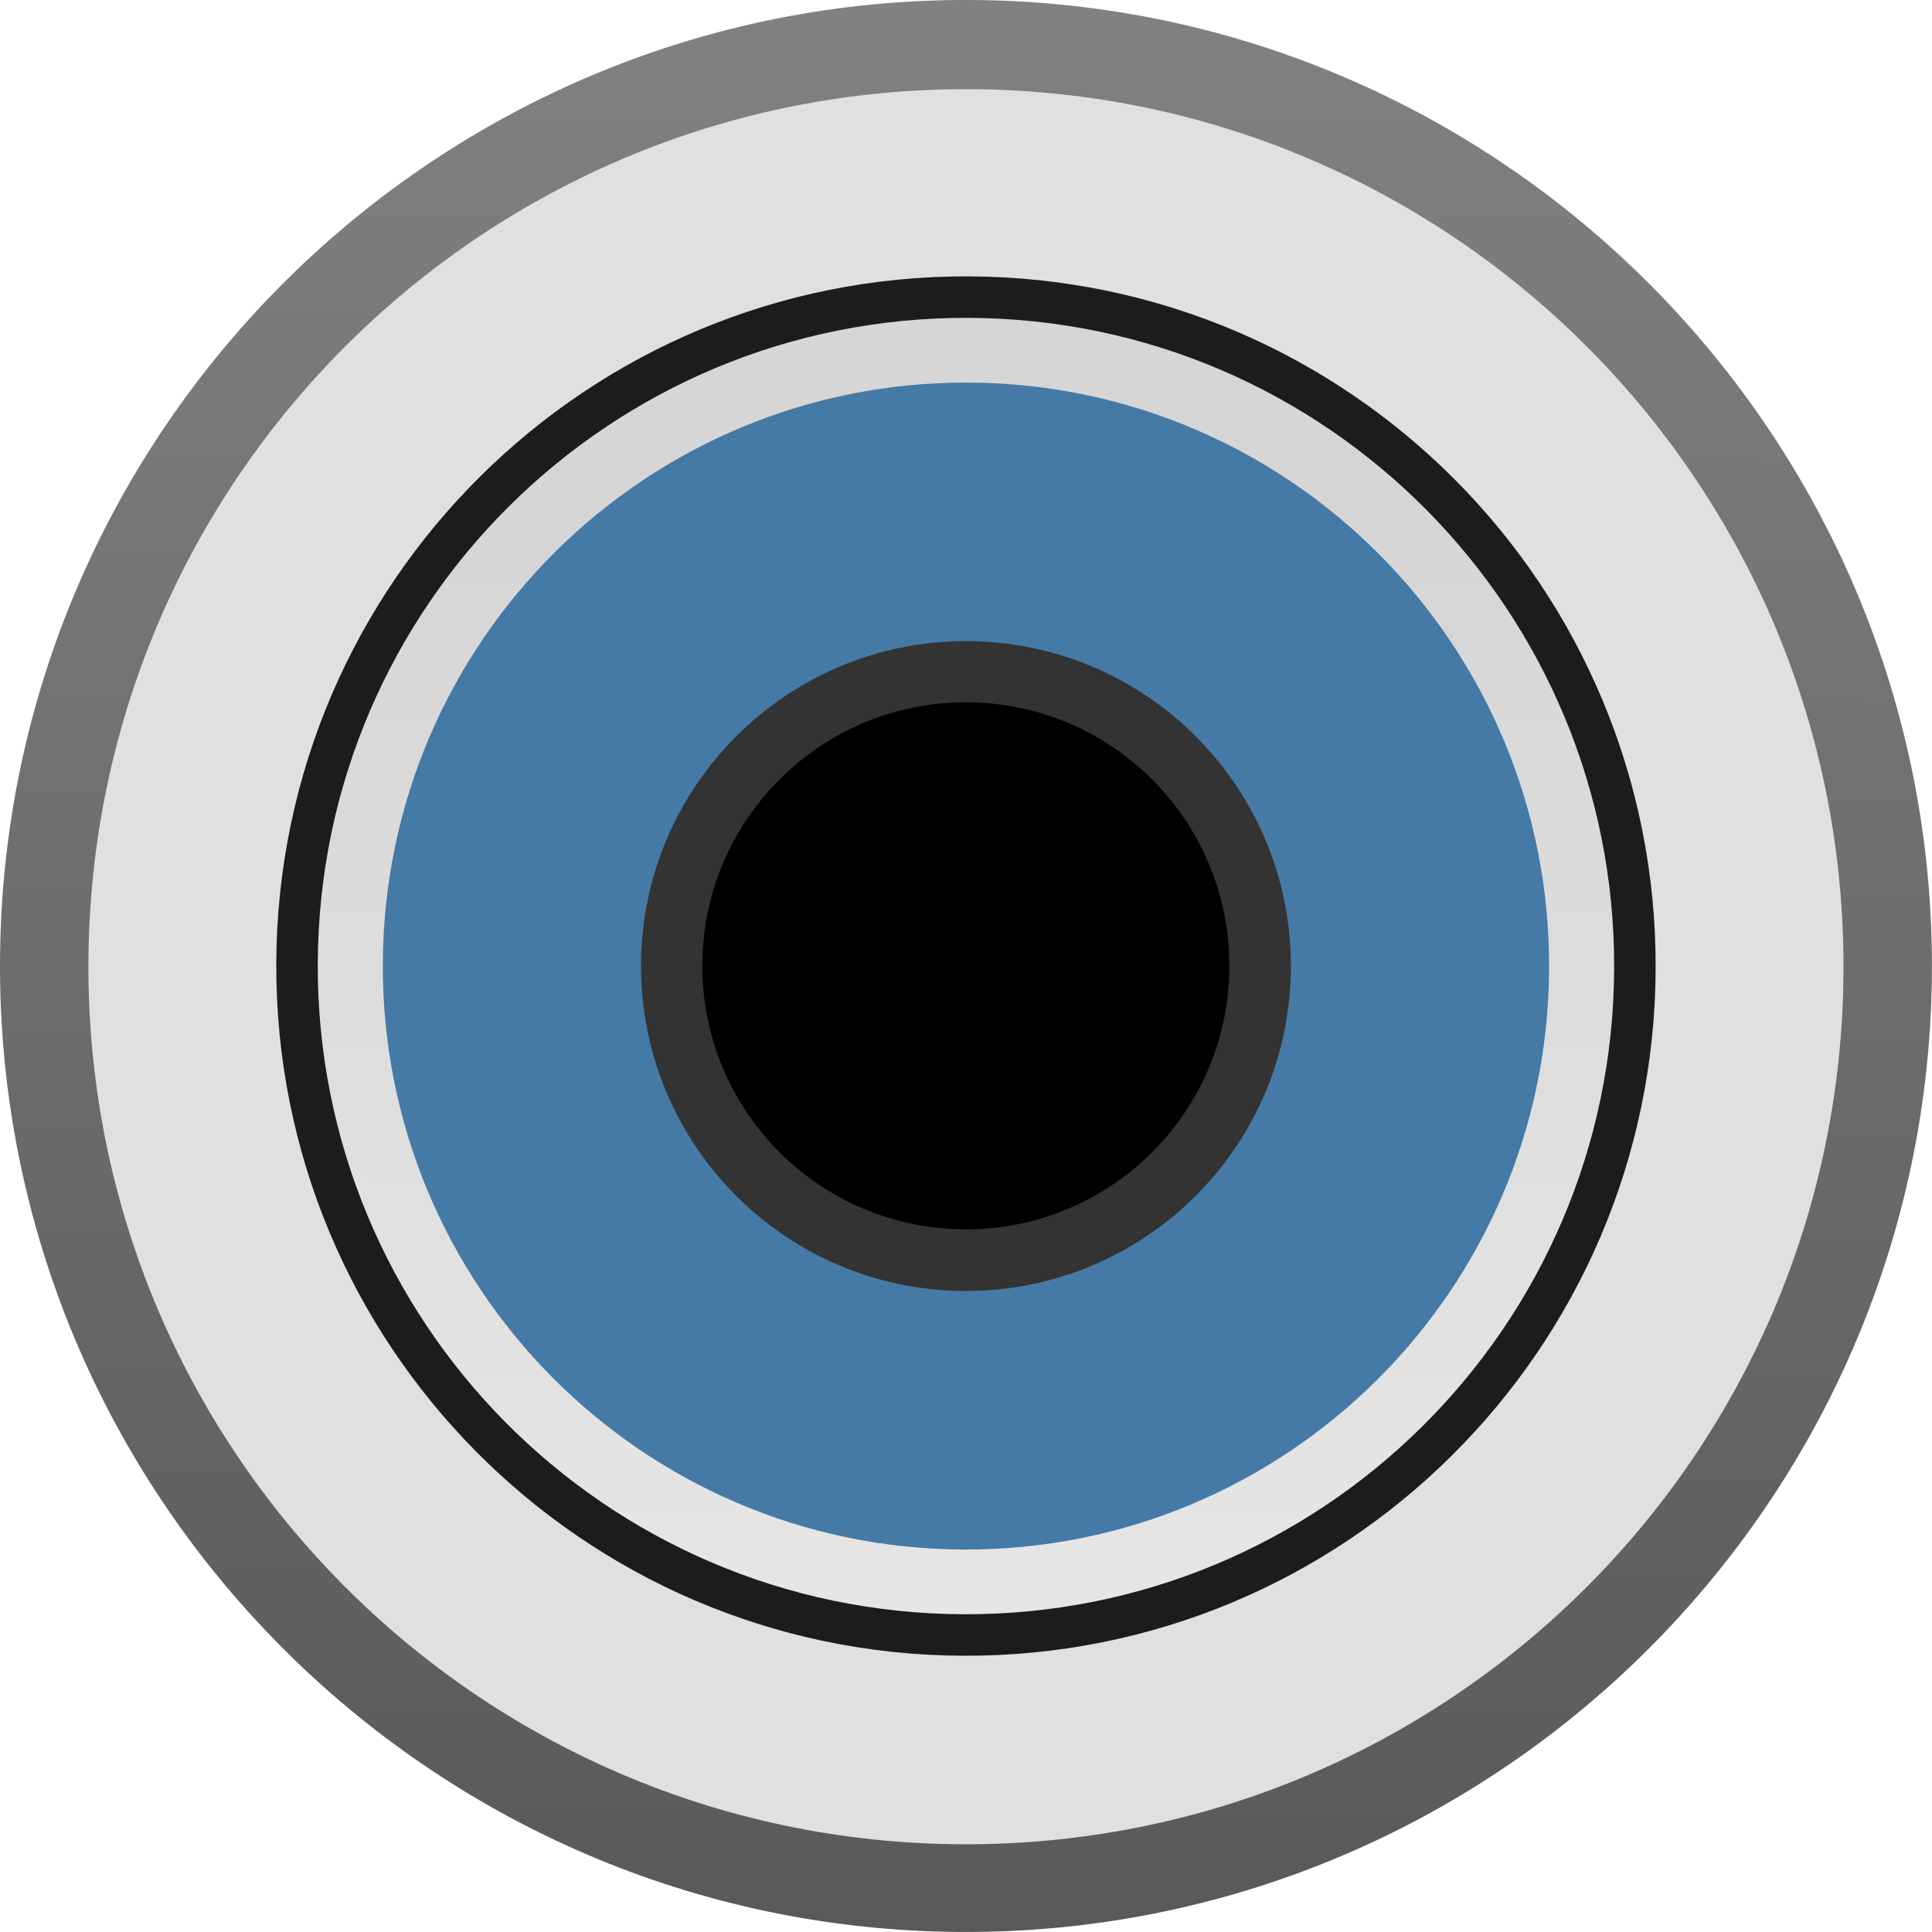
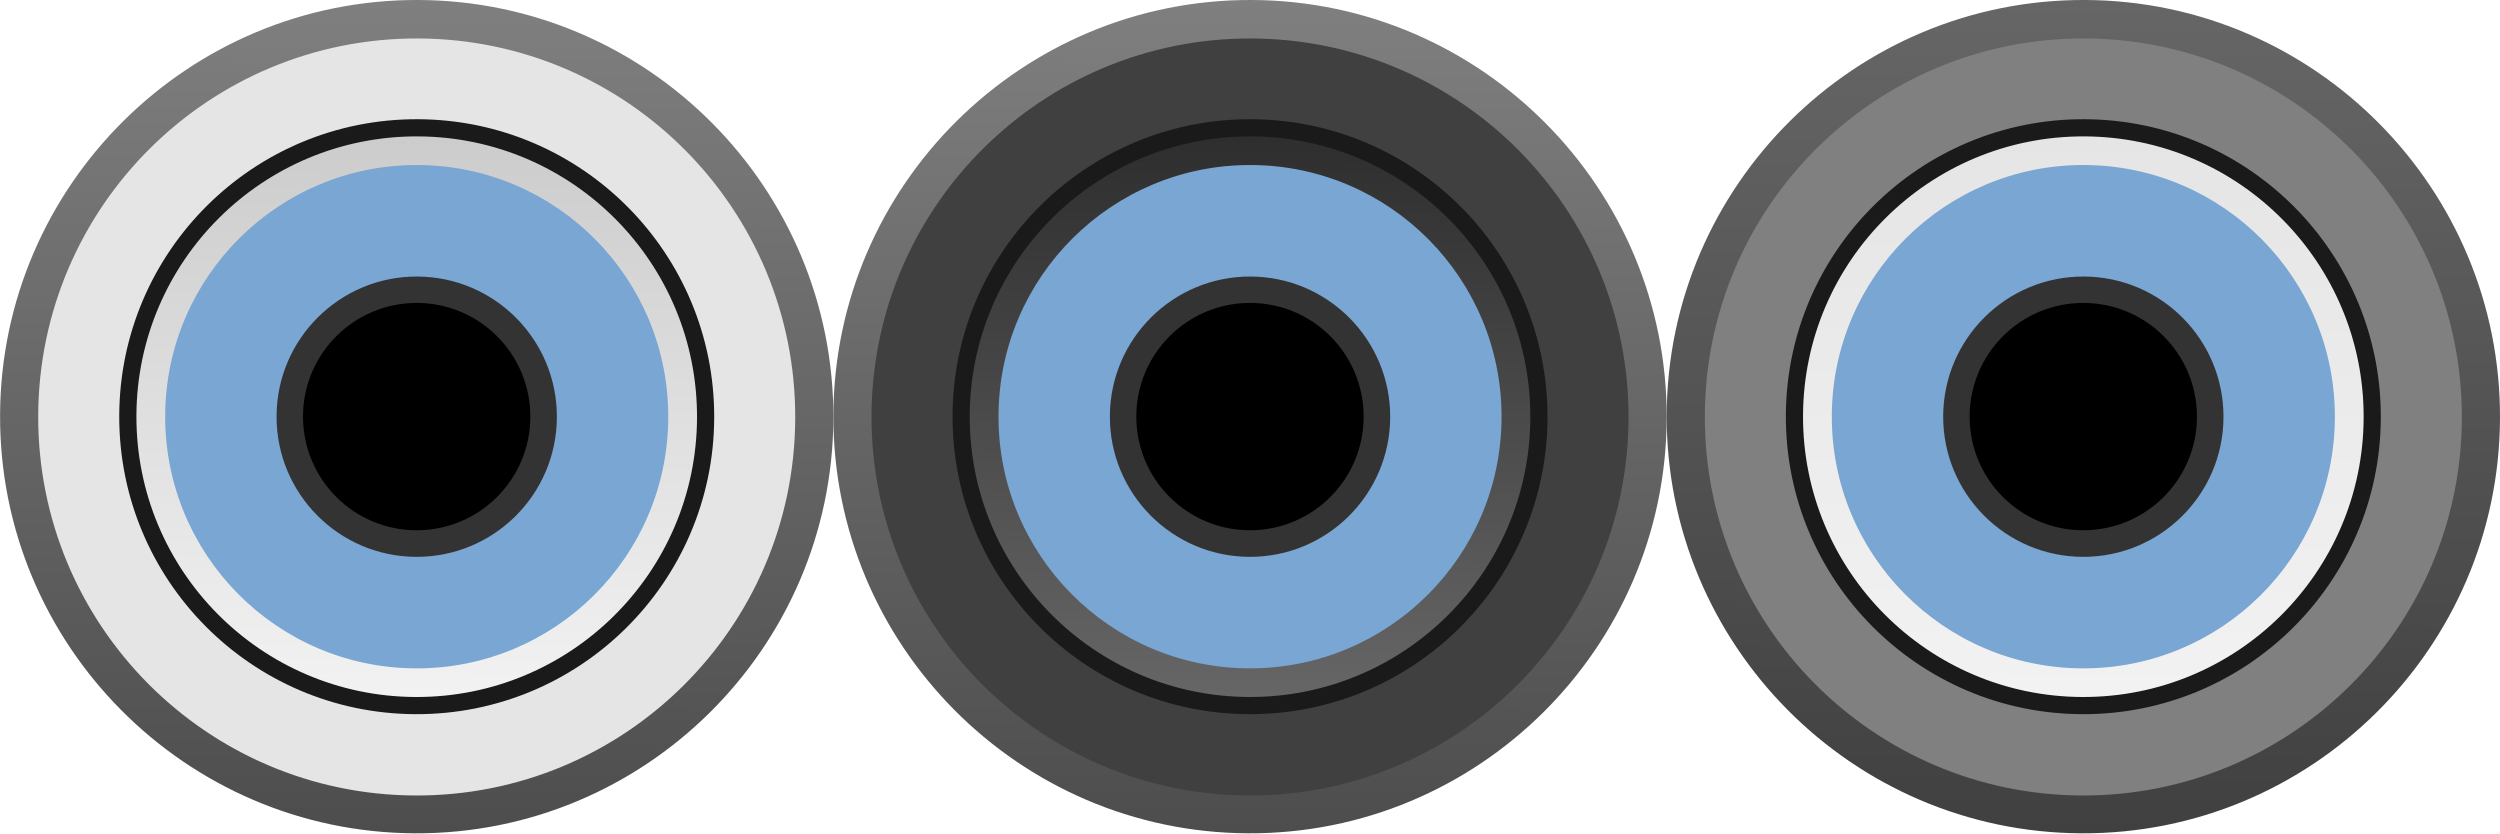
- <svg xmlns="http://www.w3.org/2000/svg" xmlns:xlink="http://www.w3.org/1999/xlink" width="22" height="22" viewBox="0 0 5.821 5.821" version="1.1" id="svg17852">
+ <svg xmlns="http://www.w3.org/2000/svg" xmlns:xlink="http://www.w3.org/1999/xlink" width="66" height="22" viewBox="0 0 17.462 5.821" version="1.1" id="svg17852">
  <defs id="defs17849">
+     <linearGradient id="linearGradient35339" gradientUnits="userSpaceOnUse" x1="-602.197" y1="1788.518" x2="-573.244" y2="1788.518" gradientTransform="matrix(0,1,1,0,-1773.841,602.399)">
+       <stop offset="0" style="stop-color:#666666;stop-opacity:1;" id="stop35335" />
+       <stop offset="1" style="stop-color:#404040;stop-opacity:1;" id="stop35337" />
+     </linearGradient>
+     <linearGradient id="linearGradient35274" gradientUnits="userSpaceOnUse" x1="22.4" y1="36.317" x2="22.4" y2="8.483">
+       <stop offset="0" style="stop-color:#f2f2f2;stop-opacity:1;" id="stop35270" />
+       <stop offset="1" style="stop-color:#e5e5e5;stop-opacity:1;" id="stop35272" />
+     </linearGradient>
+     <linearGradient id="linearGradient35268" gradientUnits="userSpaceOnUse" x1="22.4" y1="36.317" x2="22.4" y2="8.483">
+       <stop offset="0" style="stop-color:#666666;stop-opacity:1;" id="stop35264" />
+       <stop offset="1" style="stop-color:#2e2e2e;stop-opacity:1;" id="stop35266" />
+     </linearGradient>
    <linearGradient xlink:href="#SVGID_1_-6" id="linearGradient23362" gradientUnits="userSpaceOnUse" gradientTransform="matrix(0,1,1,0,-1773.841,602.399)" x1="-602.197" y1="1788.518" x2="-573.244" y2="1788.518" />
    <linearGradient id="SVGID_1_-6" gradientUnits="userSpaceOnUse" x1="-602.197" y1="1788.518" x2="-573.244" y2="1788.518" gradientTransform="matrix(0,1,1,0,-1773.841,602.399)">
-       <stop offset="0" style="stop-color:#828181" id="stop1035-8" />
-       <stop offset="1" style="stop-color:#595959;stop-opacity:1;" id="stop1037-0" />
+       <stop offset="0" style="stop-color:#807f7f;stop-opacity:1;" id="stop1035-8" />
+       <stop offset="1" style="stop-color:#4d4d4d;stop-opacity:1;" id="stop1037-0" />
    </linearGradient>
-     <linearGradient xlink:href="#linearGradient3492" id="linearGradient23364" gradientUnits="userSpaceOnUse" gradientTransform="matrix(0.2010441,0,0,0.2010484,-0.02760118,-0.05335864)" x1="22.4" y1="36.317" x2="22.4" y2="8.483" />
+     <linearGradient xlink:href="#linearGradient3492" id="linearGradient23364" gradientUnits="userSpaceOnUse" gradientTransform="matrix(0.2010441,0,0,0.2010484,-0.02760118,-0.05335864)" x1="14.677" y1="24.396" x2="14.677" y2="4.967" />
    <linearGradient id="linearGradient3492" gradientUnits="userSpaceOnUse" x1="22.4" y1="36.317" x2="22.4" y2="8.483">
-       <stop offset="0.006" style="stop-color:#F2F2F2" id="stop2784-6" />
-       <stop offset="1" style="stop-color:#D6D6D6" id="stop2786-4" />
+       <stop offset="0" style="stop-color:#f2f2f2;stop-opacity:1;" id="stop2786-4" />
+       <stop offset="1" style="stop-color:#cccccc;stop-opacity:1;" id="stop2784-6" />
    </linearGradient>
+     <linearGradient xlink:href="#SVGID_1_-6" id="linearGradient23362-9" gradientUnits="userSpaceOnUse" gradientTransform="matrix(0,1,1,0,-1773.841,602.399)" x1="-602.197" y1="1788.518" x2="-573.244" y2="1788.518" />
+     <linearGradient xlink:href="#linearGradient35268" id="linearGradient35173" gradientUnits="userSpaceOnUse" gradientTransform="matrix(0.2010441,0,0,0.2010484,-0.02760118,-0.05335864)" x1="14.677" y1="24.396" x2="14.677" y2="4.967" />
+     <linearGradient xlink:href="#linearGradient35339" id="linearGradient23362-1" gradientUnits="userSpaceOnUse" gradientTransform="matrix(0,1,1,0,-1773.841,602.399)" x1="-602.197" y1="1788.518" x2="-573.244" y2="1788.518" />
+     <linearGradient xlink:href="#linearGradient35274" id="linearGradient35250" gradientUnits="userSpaceOnUse" gradientTransform="matrix(0.2010441,0,0,0.2010484,-0.02760118,-0.05335864)" x1="14.677" y1="24.396" x2="14.677" y2="4.967" />
  </defs>
  <g id="layer1">
    <g id="g19509">
      <g id="g1042-0-4-7-1-9-85-3-2-4" transform="matrix(0.2010422,8.7400003e-4,-8.7398127e-4,0.2010465,-0.02736915,-0.05347797)">
        <linearGradient id="linearGradient23349" gradientUnits="userSpaceOnUse" x1="-602.197" y1="1788.518" x2="-573.244" y2="1788.518" gradientTransform="matrix(0,1,1,0,-1773.841,602.399)">
          <stop offset="0" style="stop-color:#828181" id="stop1368-4-0-9-8-9-3-3-8-9" />
          <stop offset="1" style="stop-color:#575757" id="stop1370-9-7-3-7-9-35-99-2-6" />
        </linearGradient>
        <path fill="url(#SVGID_1_)" d="m 14.677,29.155 c -7.982,0 -14.477,-6.494 -14.477,-14.476 0,-7.983 6.494,-14.477 14.477,-14.477 7.982,0 14.476,6.494 14.476,14.477 0,7.982 -6.494,14.476 -14.476,14.476 z" id="path1040-55-4-0-5-9-62-9-36-1" style="fill:url(#linearGradient23362)" />
      </g>
-       <ellipse fill="#e0e0e0" cx="2.923" cy="2.9" id="circle1051-4-4-6-8-1-6-1-93-8" transform="rotate(0.2490829)" style="stroke-width:0.201" rx="2.644" ry="2.644" />
-       <ellipse fill="#1c1c1c" cx="2.923" cy="2.898" id="circle1067-7-0-9-6-7-5-3-2-57" transform="rotate(0.2490829)" style="stroke-width:0.201" rx="2.078" ry="2.078" />
-       <ellipse fill="url(#SVGID_5_)" cx="2.923" cy="2.898" id="circle1078-3-7-6-5-8-4-1-5-6" style="fill:url(#linearGradient23364);stroke-width:0.201" transform="rotate(0.2490829)" rx="1.953" ry="1.953" />
-       <ellipse fill="#333333" cx="2.923" cy="2.898" id="circle1080-6-2-9-6-1-15-9-41-9" transform="rotate(0.2490829)" style="fill:#457aa6;fill-opacity:1;stroke-width:0.201" rx="1.757" ry="1.758" />
+       <ellipse fill="#e0e0e0" cx="2.923" cy="2.9" id="circle1051-4-4-6-8-1-6-1-93-8" transform="rotate(0.2490829)" style="fill:#e5e5e5;fill-opacity:1;stroke-width:0.201" rx="2.644" ry="2.644" />
+       <ellipse fill="#1c1c1c" cx="2.923" cy="2.898" id="circle1067-7-0-9-6-7-5-3-2-57" transform="rotate(0.2490829)" style="fill:#1a1a1a;fill-opacity:1;stroke-width:0.201" rx="2.078" ry="2.078" />
+       <circle fill="url(#SVGID_5_)" cx="2.923" cy="2.898" id="circle1078-3-7-6-5-8-4-1-5-6" style="fill:url(#linearGradient23364);stroke-width:0.201" transform="rotate(0.2490829)" r="1.958" />
+       <ellipse fill="#333333" cx="2.923" cy="2.898" id="circle1080-6-2-9-6-1-15-9-41-9" transform="rotate(0.2490829)" style="fill:#79a6d2;fill-opacity:1;stroke-width:0.201" rx="1.757" ry="1.758" />
      <circle cx="2.923" cy="2.898" id="circle1097-1-1-2-8-6-1-9-98-8" transform="rotate(0.2490829)" style="fill:#333333;fill-opacity:1;stroke-width:0.201" r="0.979" />
      <circle style="fill:#000000;fill-opacity:1;stroke:none;stroke-width:0.132" id="path18487" cx="2.91" cy="2.91" r="0.794" />
    </g>
+     <g id="g19509-0" transform="translate(5.820833)">
+       <g id="g1042-0-4-7-1-9-85-3-2-4-1" transform="matrix(0.2010422,8.7400003e-4,-8.7398127e-4,0.2010465,-0.02736915,-0.05347797)">
+         <linearGradient id="linearGradient35161" gradientUnits="userSpaceOnUse" x1="-602.197" y1="1788.518" x2="-573.244" y2="1788.518" gradientTransform="matrix(0,1,1,0,-1773.841,602.399)">
+           <stop offset="0" style="stop-color:#828181" id="stop1368-4-0-9-8-9-3-3-8-9-3" />
+           <stop offset="1" style="stop-color:#575757" id="stop1370-9-7-3-7-9-35-99-2-6-6" />
+         </linearGradient>
+         <path fill="url(#SVGID_1_)" d="m 14.677,29.155 c -7.982,0 -14.477,-6.494 -14.477,-14.476 0,-7.983 6.494,-14.477 14.477,-14.477 7.982,0 14.476,6.494 14.476,14.477 0,7.982 -6.494,14.476 -14.476,14.476 z" id="path1040-55-4-0-5-9-62-9-36-1-2" style="fill:url(#linearGradient23362-9)" />
+       </g>
+       <ellipse fill="#e0e0e0" cx="2.923" cy="2.9" id="circle1051-4-4-6-8-1-6-1-93-8-7" transform="rotate(0.2490829)" style="fill:#404040;fill-opacity:1;stroke-width:0.201" rx="2.644" ry="2.644" />
+       <ellipse fill="#1c1c1c" cx="2.923" cy="2.898" id="circle1067-7-0-9-6-7-5-3-2-57-0" transform="rotate(0.2490829)" style="fill:#1a1a1a;fill-opacity:1;stroke-width:0.201" rx="2.078" ry="2.078" />
+       <circle fill="url(#SVGID_5_)" cx="2.923" cy="2.898" id="circle1078-3-7-6-5-8-4-1-5-6-9" style="fill:url(#linearGradient35173);stroke-width:0.201" transform="rotate(0.2490829)" r="1.958" />
+       <ellipse fill="#333333" cx="2.923" cy="2.898" id="circle1080-6-2-9-6-1-15-9-41-9-5" transform="rotate(0.2490829)" style="fill:#79a6d2;fill-opacity:1;stroke-width:0.201" rx="1.757" ry="1.758" />
+       <circle cx="2.923" cy="2.898" id="circle1097-1-1-2-8-6-1-9-98-8-7" transform="rotate(0.2490829)" style="fill:#333333;fill-opacity:1;stroke-width:0.201" r="0.979" />
+       <circle style="fill:#000000;fill-opacity:1;stroke:none;stroke-width:0.132" id="path18487-8" cx="2.91" cy="2.91" r="0.794" />
+     </g>
+     <g id="g19509-6" transform="translate(11.64167)">
+       <g id="g1042-0-4-7-1-9-85-3-2-4-5" transform="matrix(0.2010422,8.7400003e-4,-8.7398127e-4,0.2010465,-0.02736915,-0.05347797)">
+         <linearGradient id="linearGradient35238" gradientUnits="userSpaceOnUse" x1="-602.197" y1="1788.518" x2="-573.244" y2="1788.518" gradientTransform="matrix(0,1,1,0,-1773.841,602.399)">
+           <stop offset="0" style="stop-color:#828181" id="stop1368-4-0-9-8-9-3-3-8-9-0" />
+           <stop offset="1" style="stop-color:#575757" id="stop1370-9-7-3-7-9-35-99-2-6-5" />
+         </linearGradient>
+         <path fill="url(#SVGID_1_)" d="m 14.677,29.155 c -7.982,0 -14.477,-6.494 -14.477,-14.476 0,-7.983 6.494,-14.477 14.477,-14.477 7.982,0 14.476,6.494 14.476,14.477 0,7.982 -6.494,14.476 -14.476,14.476 z" id="path1040-55-4-0-5-9-62-9-36-1-0" style="fill:url(#linearGradient23362-1)" />
+       </g>
+       <ellipse fill="#e0e0e0" cx="2.923" cy="2.9" id="circle1051-4-4-6-8-1-6-1-93-8-0" transform="rotate(0.2490829)" style="fill:#808080;fill-opacity:1;stroke-width:0.201" rx="2.644" ry="2.644" />
+       <ellipse fill="#1c1c1c" cx="2.923" cy="2.898" id="circle1067-7-0-9-6-7-5-3-2-57-3" transform="rotate(0.2490829)" style="fill:#1a1a1a;fill-opacity:1;stroke-width:0.201" rx="2.078" ry="2.078" />
+       <circle fill="url(#SVGID_5_)" cx="2.923" cy="2.898" id="circle1078-3-7-6-5-8-4-1-5-6-2" style="fill:url(#linearGradient35250);stroke-width:0.201" transform="rotate(0.2490829)" r="1.958" />
+       <ellipse fill="#333333" cx="2.923" cy="2.898" id="circle1080-6-2-9-6-1-15-9-41-9-7" transform="rotate(0.2490829)" style="fill:#79a6d2;fill-opacity:1;stroke-width:0.201" rx="1.757" ry="1.758" />
+       <circle cx="2.923" cy="2.898" id="circle1097-1-1-2-8-6-1-9-98-8-5" transform="rotate(0.2490829)" style="fill:#333333;fill-opacity:1;stroke-width:0.201" r="0.979" />
+       <circle style="fill:#000000;fill-opacity:1;stroke:none;stroke-width:0.132" id="path18487-4" cx="2.91" cy="2.91" r="0.794" />
+     </g>
  </g>
</svg>
